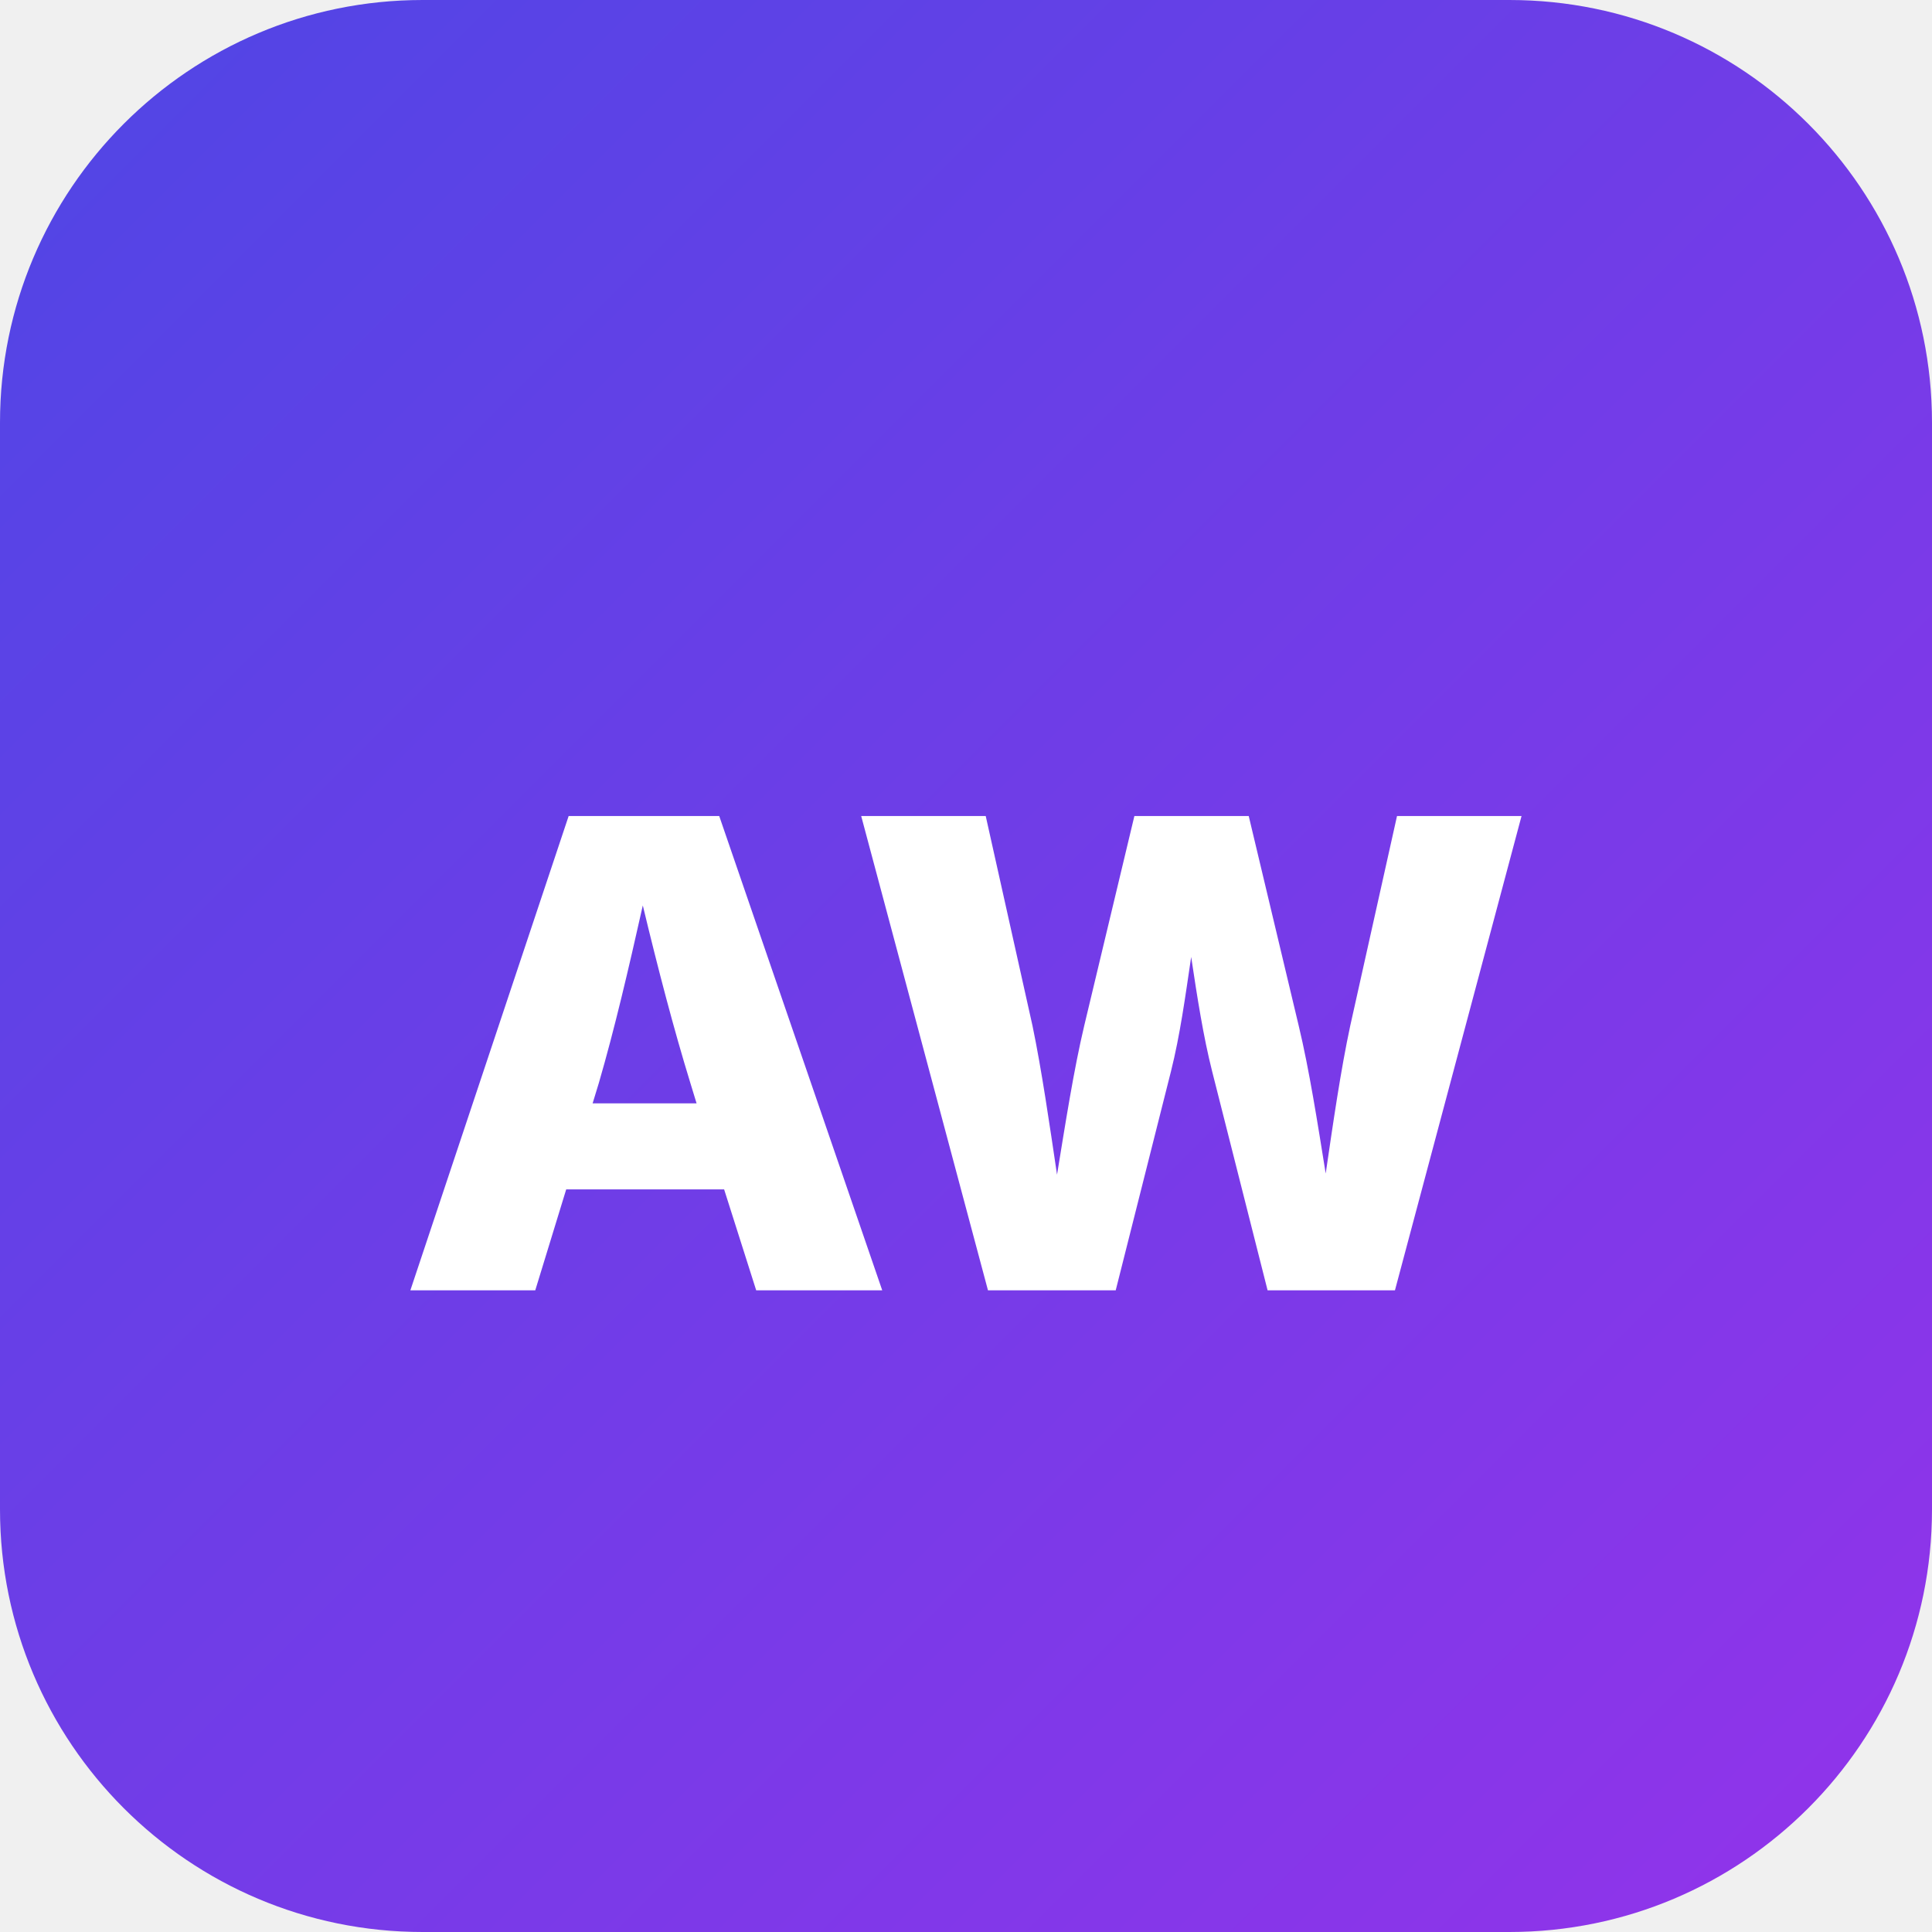
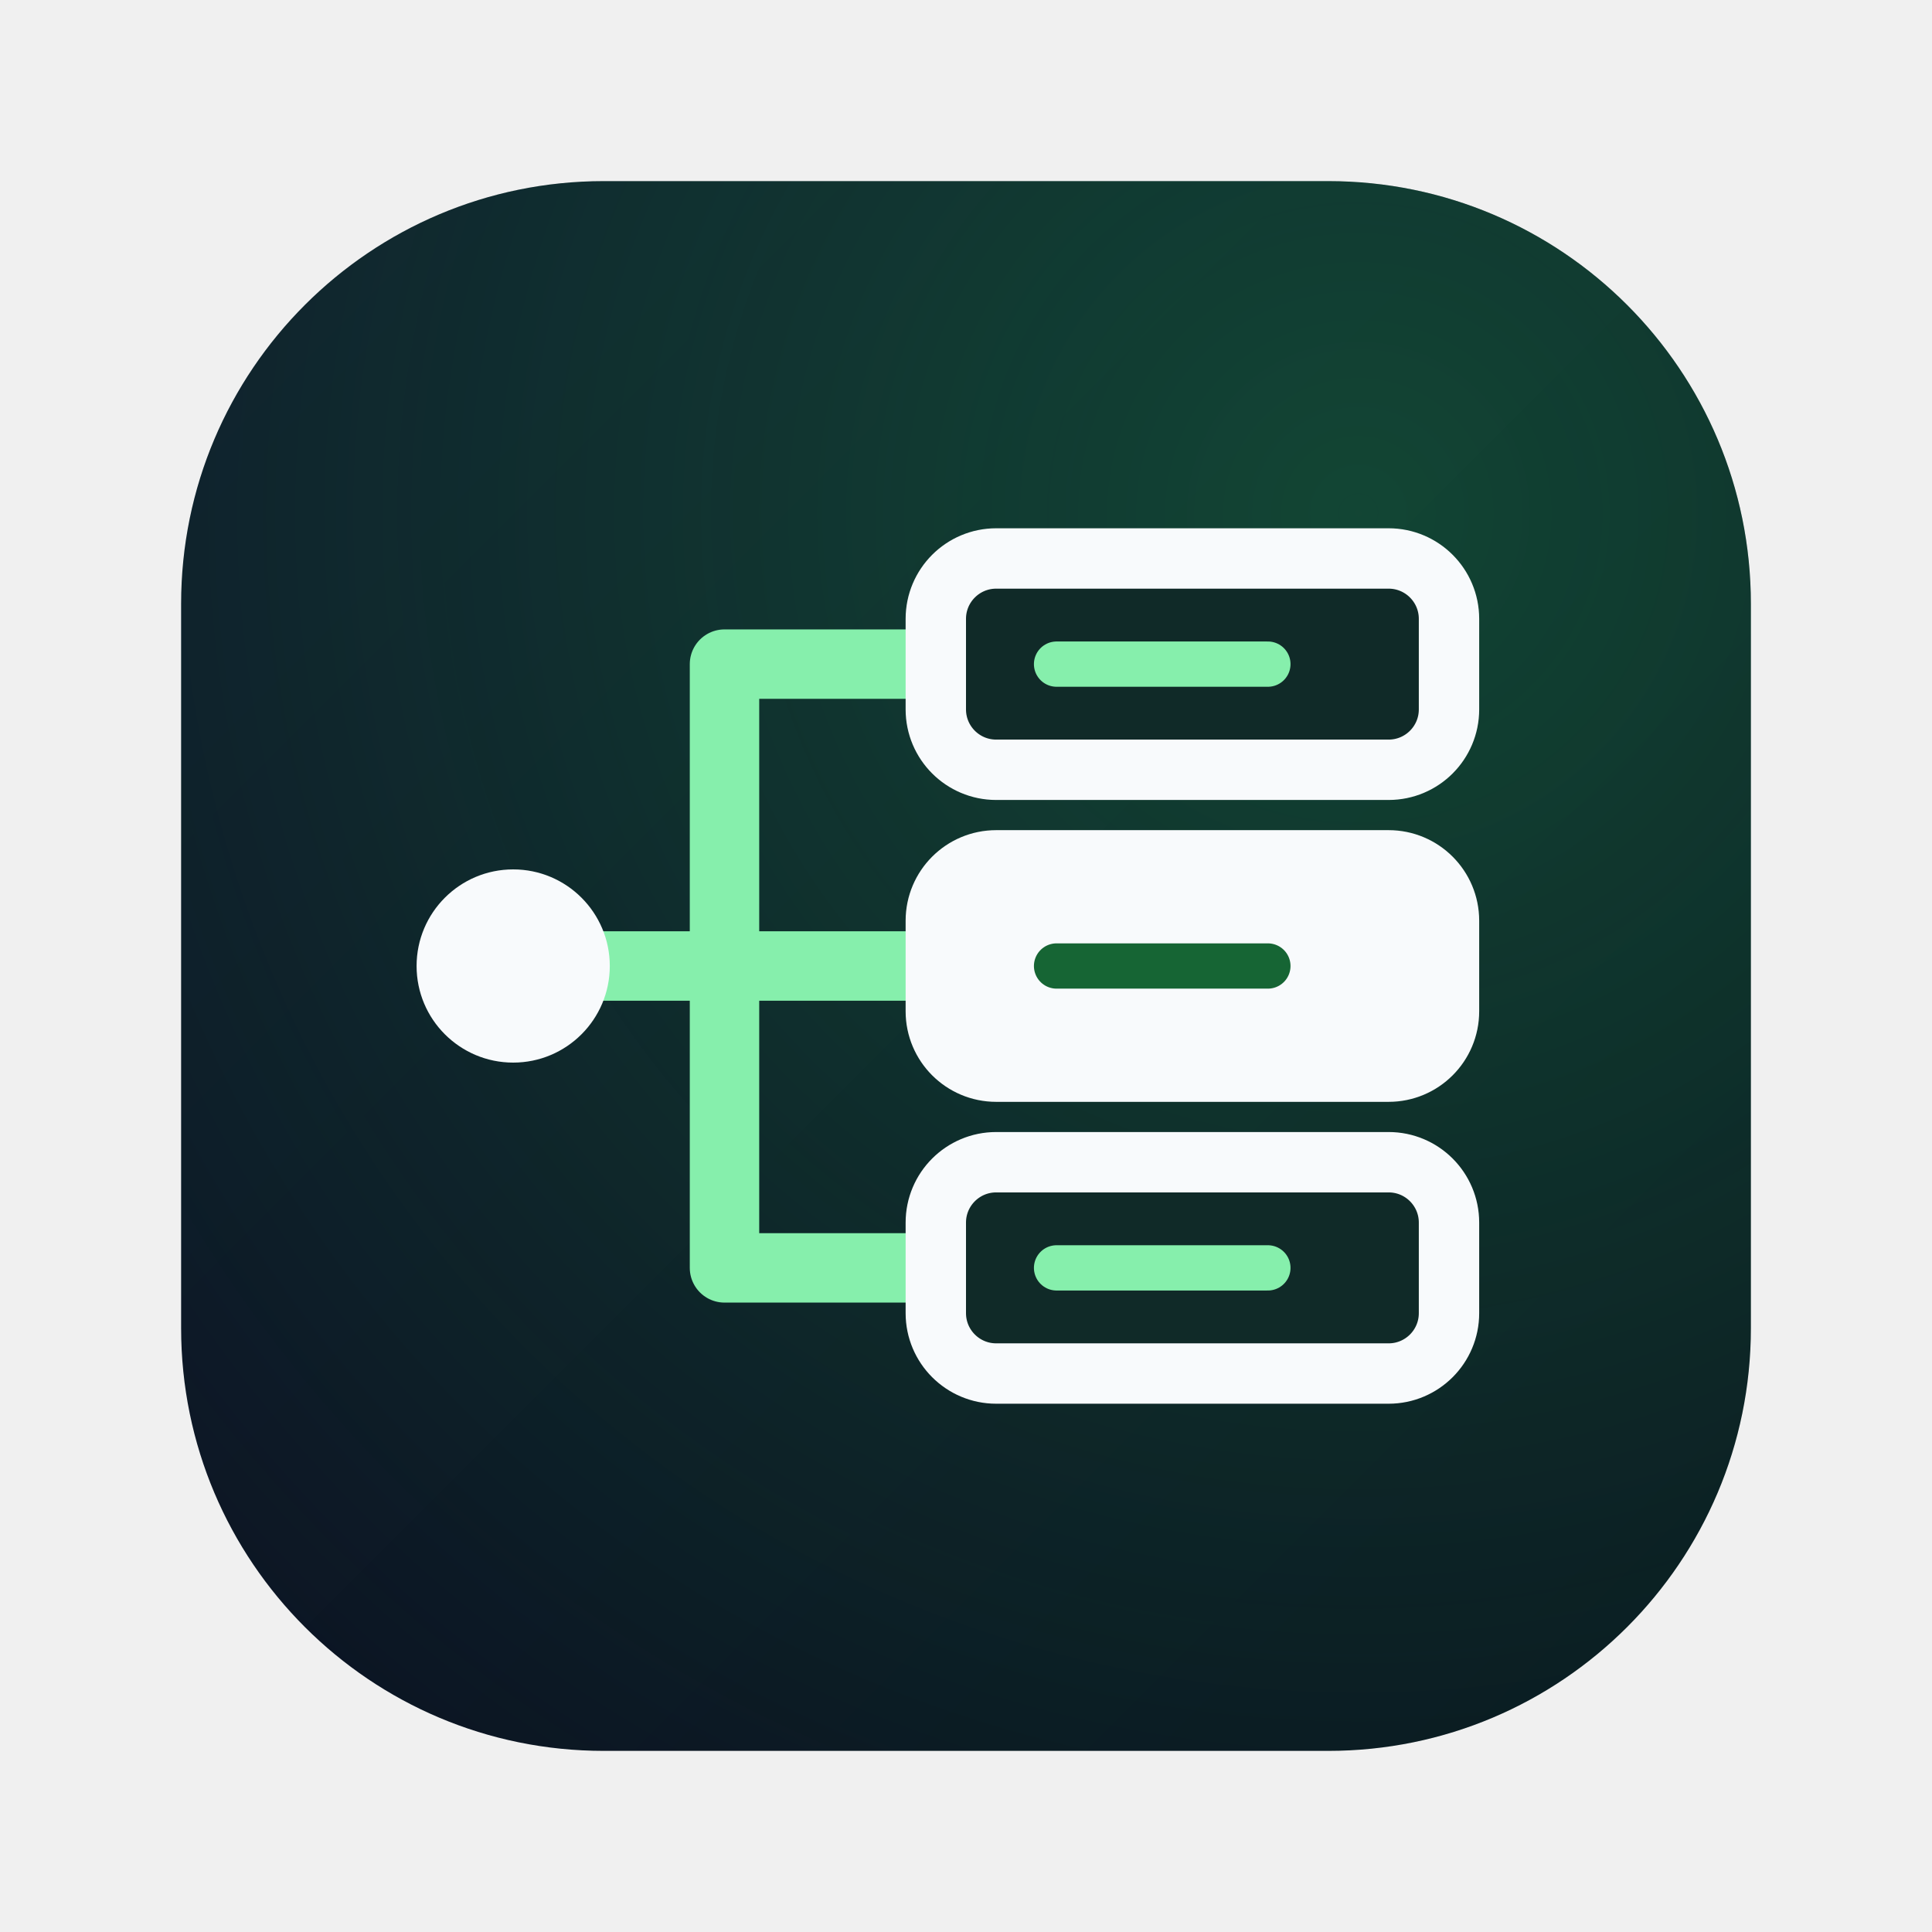
- <svg xmlns="http://www.w3.org/2000/svg" viewBox="0 0 160 160" role="img" aria-label="Skill icon">
+ <svg xmlns="http://www.w3.org/2000/svg" width="160" height="160" viewBox="0 0 64 64" fill="none" role="img" aria-label="GG → Chooseable Options → Decision Menus">
  <defs>
-     <linearGradient id="g" x1="0" y1="0" x2="1" y2="1">
-       <stop offset="0" stop-color="#4f46e5" />
-       <stop offset="1" stop-color="#9333ea" />
+     <linearGradient id="chooseable-options-background" x1="0%" y1="0%" x2="100%" y2="100%">
+       <stop offset="0" stop-color="#0E172A" />
+       <stop offset="1" stop-color="#09101D" />
    </linearGradient>
+     <radialGradient id="chooseable-options-glow" cx="45" cy="17" r="53" gradientUnits="userSpaceOnUse">
+       <stop offset="0" stop-color="#22C55E" stop-opacity=".28" />
+       <stop offset="1" stop-color="#22C55E" stop-opacity="0" />
+     </radialGradient>
  </defs>
-   <rect width="160" height="160" rx="35" fill="url(#g)" />
-   <text x="50%" y="54%" dominant-baseline="middle" text-anchor="middle" font-family="Inter, ui-sans-serif, system-ui, sans-serif" font-size="54" font-weight="800" fill="#ffffff">AW</text>
+   <rect x="6" y="6" width="52" height="52" rx="14" fill="url(#chooseable-options-background)" />
+   <rect x="6" y="6" width="52" height="52" rx="14" fill="url(#chooseable-options-glow)" />
+   <path d="M19 32h5m0 0v-10h7m-7 10h7m-7 0v10h7" stroke="#86EFAC" stroke-width="2.3" stroke-linecap="round" stroke-linejoin="round" />
+   <circle cx="17" cy="32" r="3.2" fill="#F8FAFC" />
+   <g fill="#102A28" stroke="#F8FAFC" stroke-width="2">
+     <rect x="31" y="18.5" width="17" height="7" rx="2" />
+     <rect x="31" y="28.5" width="17" height="7" rx="2" fill="#F8FAFC" />
+     <rect x="31" y="38.5" width="17" height="7" rx="2" />
+   </g>
+   <path d="M35 22h7m-7 20h7" stroke="#86EFAC" stroke-width="1.5" stroke-linecap="round" />
+   <path d="M35 32h7" stroke="#166534" stroke-width="1.5" stroke-linecap="round" />
</svg>
